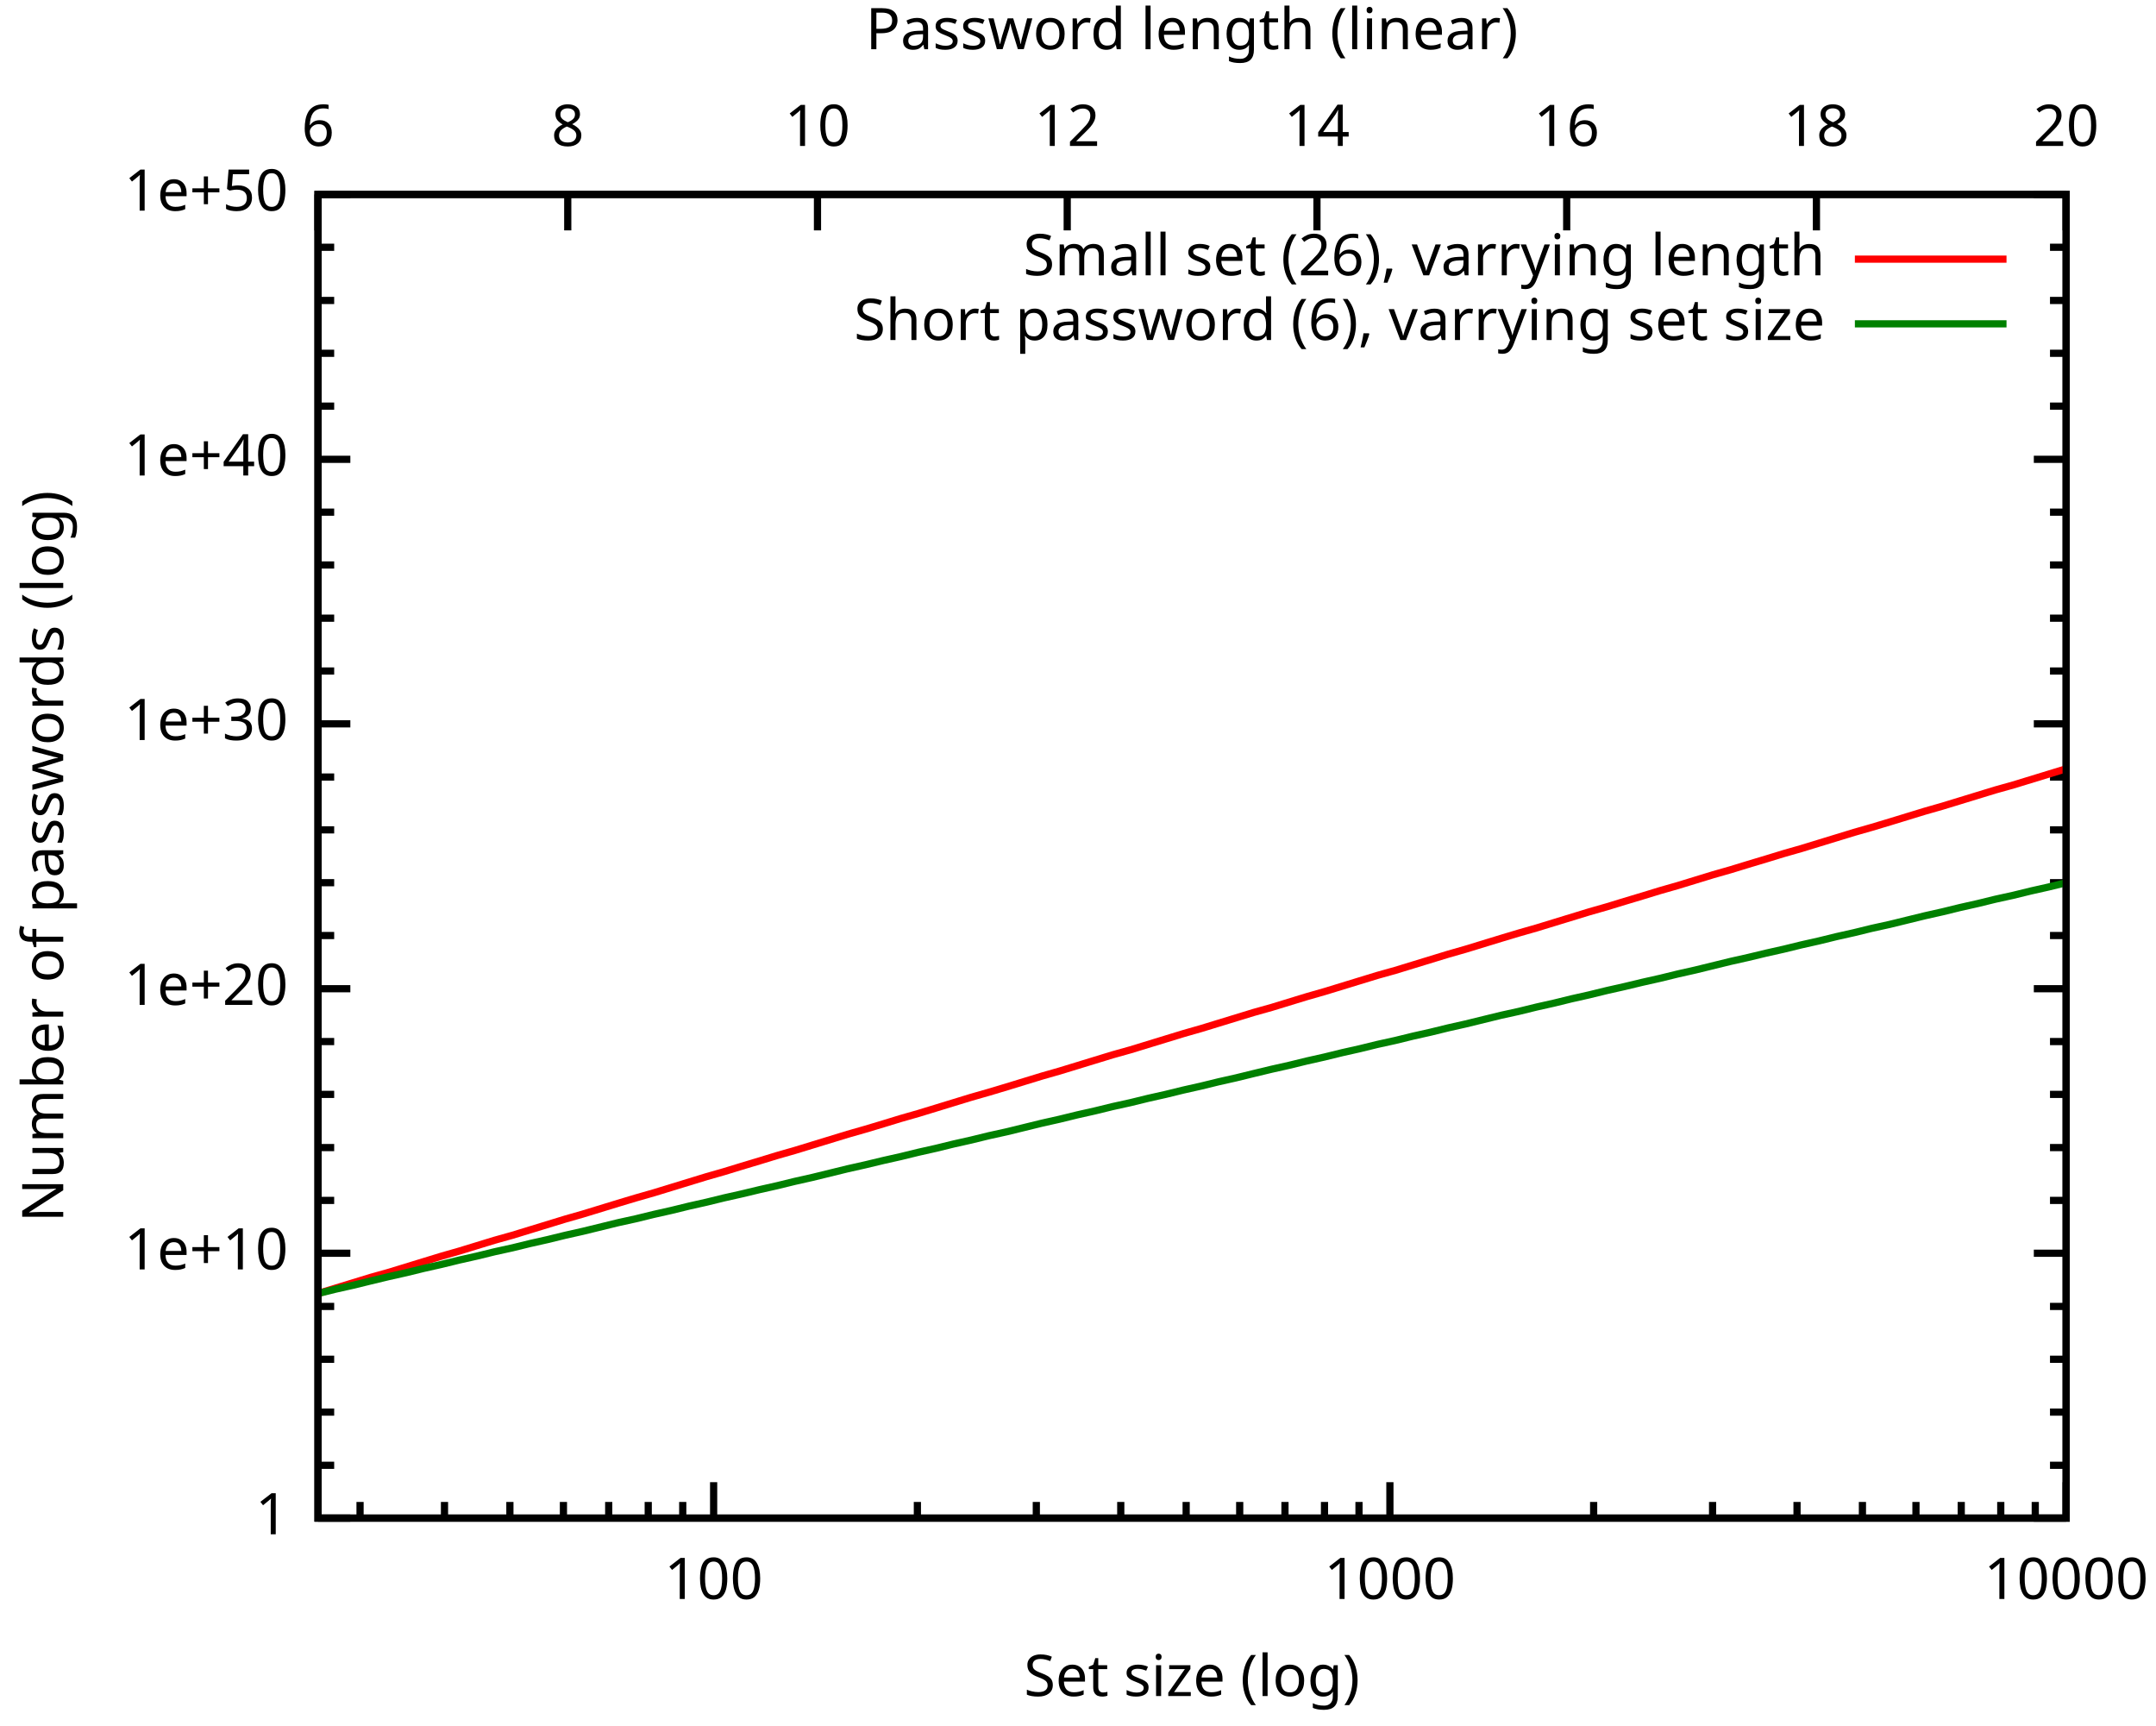
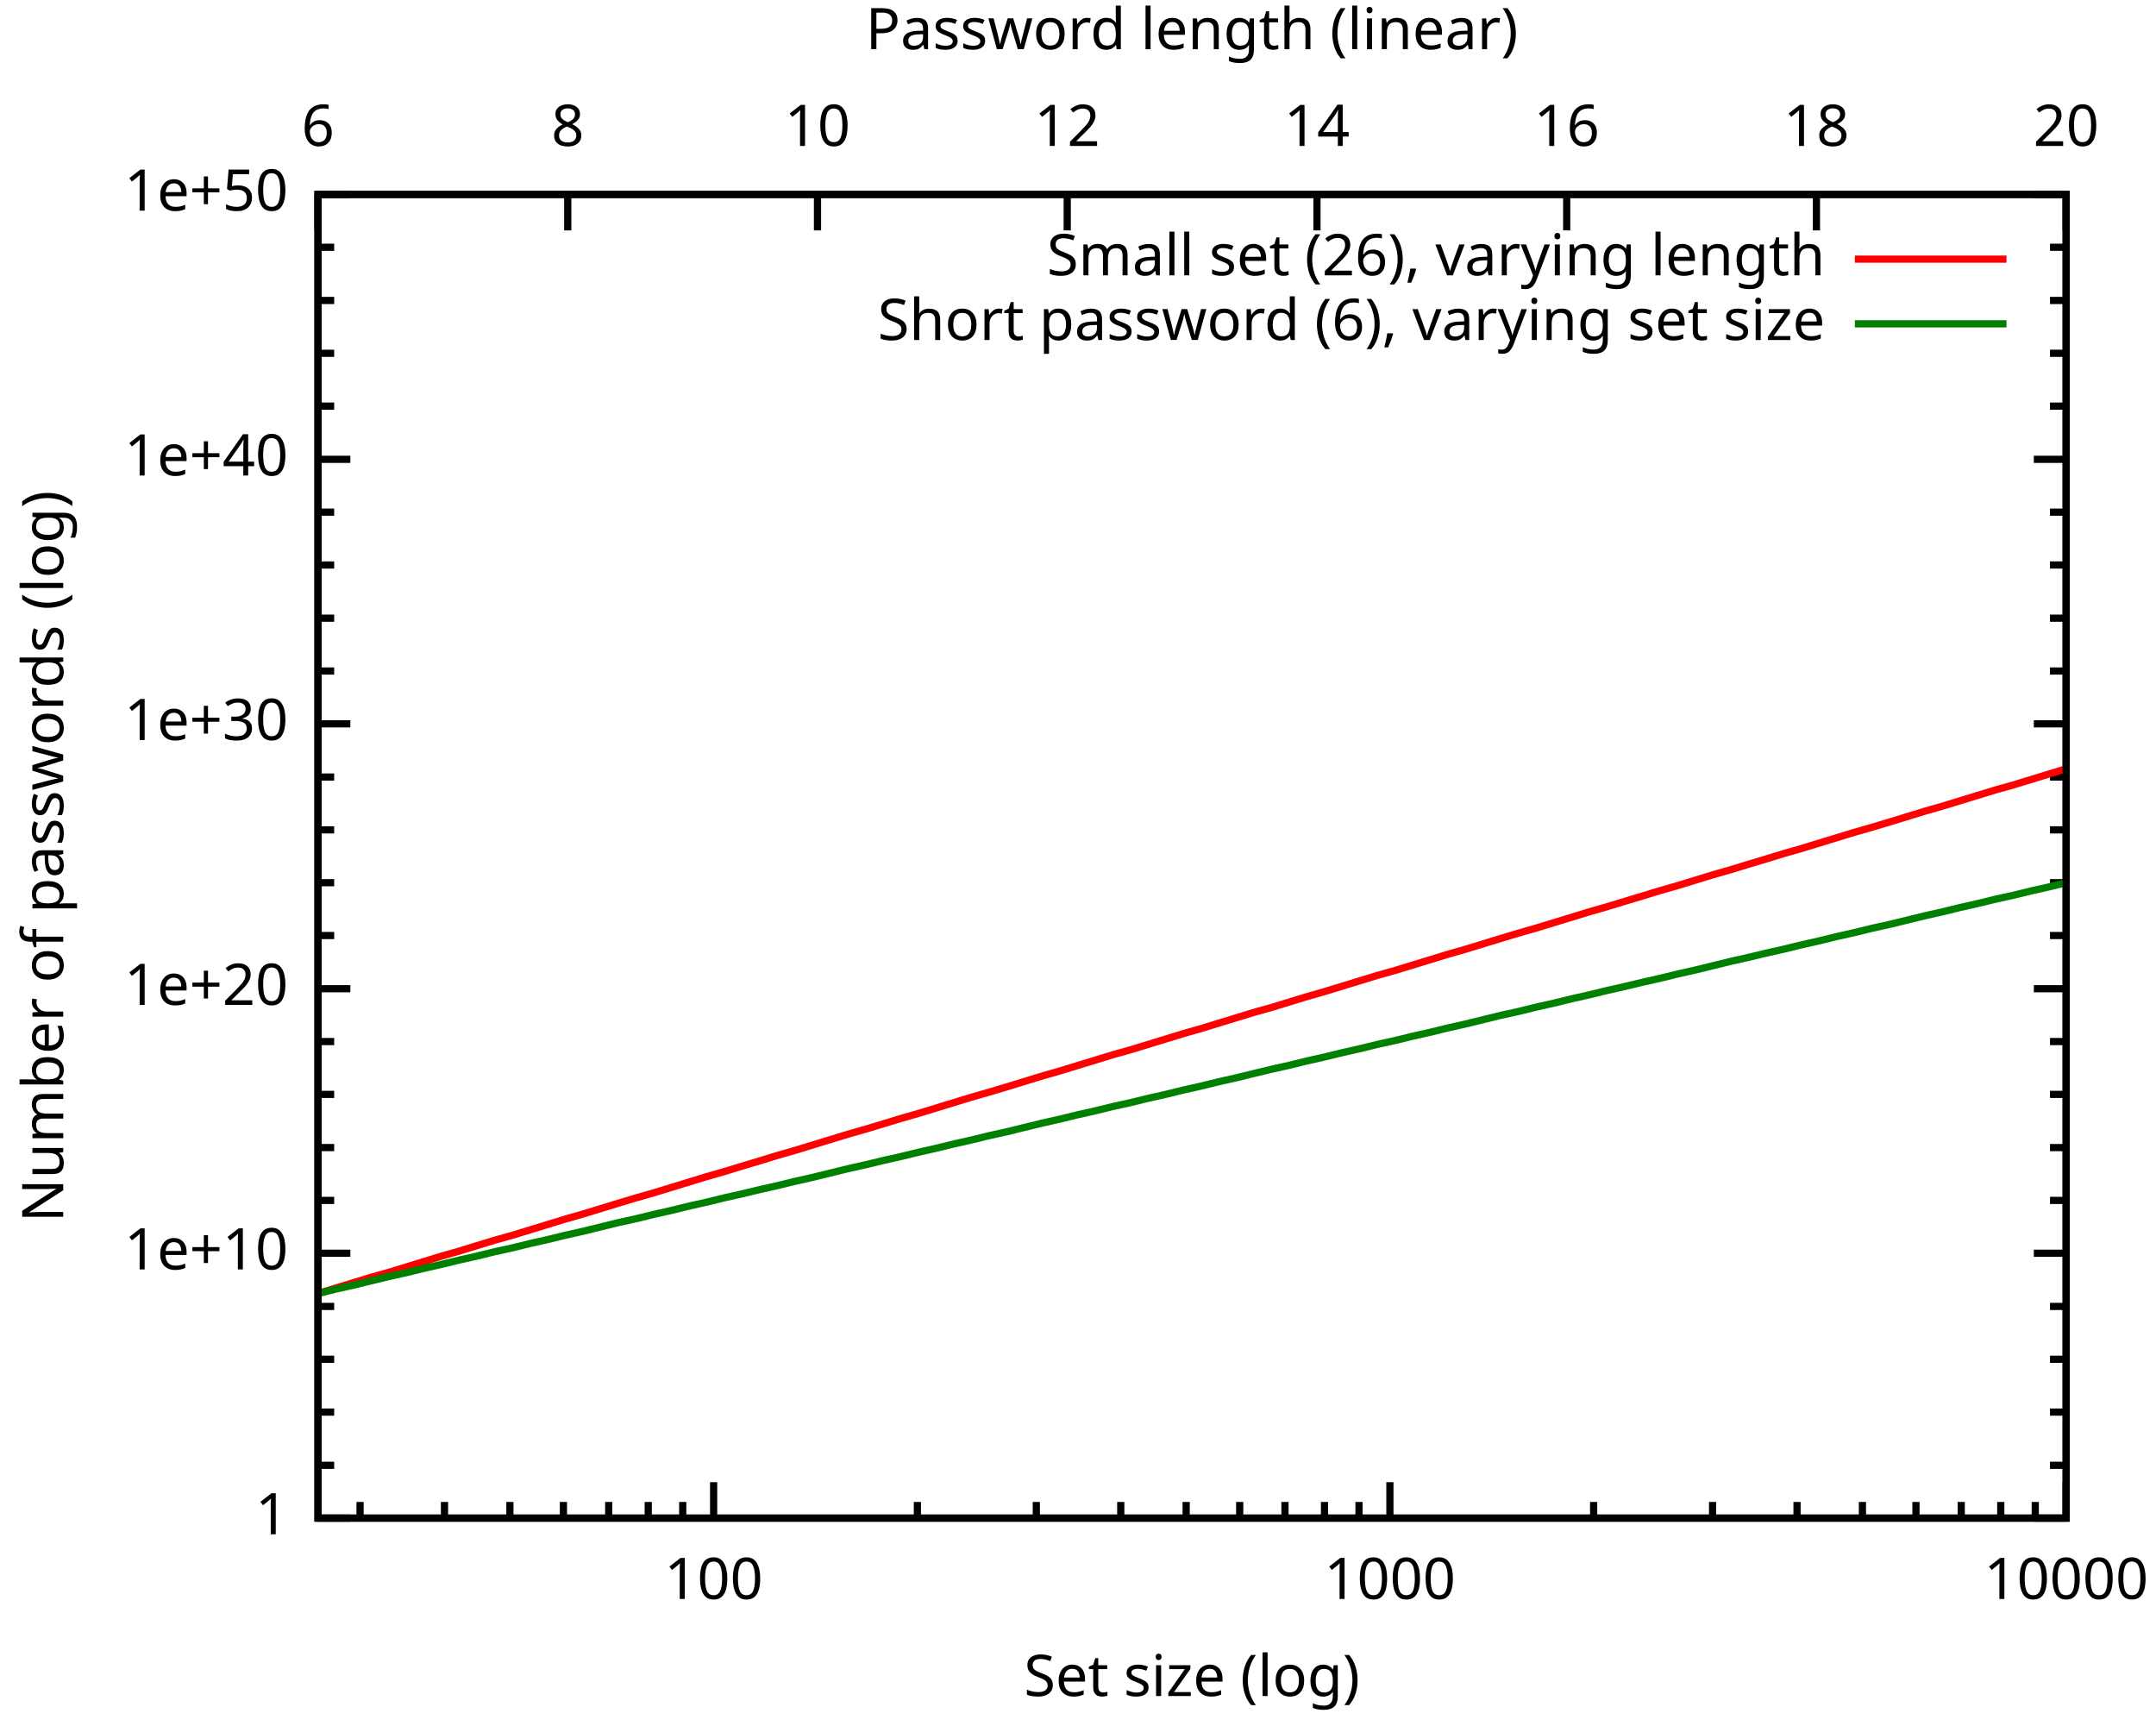
<svg xmlns="http://www.w3.org/2000/svg" xmlns:xlink="http://www.w3.org/1999/xlink" viewBox="0 0 600 480">
  <g id="gnuplot_canvas">
    <rect x="0" y="0" width="600" height="480" fill="none" />
    <defs>
      <circle id="gpDot" r="0.5" stroke-width="0.5" />
      <path id="gpPt0" stroke-width="0.222" stroke="currentColor" d="M-1,0 h2 M0,-1 v2" />
      <path id="gpPt1" stroke-width="0.222" stroke="currentColor" d="M-1,-1 L1,1 M1,-1 L-1,1" />
      <path id="gpPt2" stroke-width="0.222" stroke="currentColor" d="M-1,0 L1,0 M0,-1 L0,1 M-1,-1 L1,1 M-1,1 L1,-1" />
      <rect id="gpPt3" stroke-width="0.222" stroke="currentColor" x="-1" y="-1" width="2" height="2" />
      <rect id="gpPt4" stroke-width="0.222" stroke="currentColor" fill="currentColor" x="-1" y="-1" width="2" height="2" />
      <circle id="gpPt5" stroke-width="0.222" stroke="currentColor" cx="0" cy="0" r="1" />
      <use xlink:href="#gpPt5" id="gpPt6" fill="currentColor" stroke="none" />
      <path id="gpPt7" stroke-width="0.222" stroke="currentColor" d="M0,-1.33 L-1.33,0.67 L1.33,0.67 z" />
      <use xlink:href="#gpPt7" id="gpPt8" fill="currentColor" stroke="none" />
      <use xlink:href="#gpPt7" id="gpPt9" stroke="currentColor" transform="rotate(180)" />
      <use xlink:href="#gpPt9" id="gpPt10" fill="currentColor" stroke="none" />
      <use xlink:href="#gpPt3" id="gpPt11" stroke="currentColor" transform="rotate(45)" />
      <use xlink:href="#gpPt11" id="gpPt12" fill="currentColor" stroke="none" />
    </defs>
    <g style="fill:none; color:white; stroke:currentColor; stroke-width:2.00; stroke-linecap:butt; stroke-linejoin:miter">
</g>
    <g style="fill:none; color:black; stroke:currentColor; stroke-width:2.00; stroke-linecap:butt; stroke-linejoin:miter">
      <path stroke="black" d="M88.5,422.4 L97.5,422.4 M575.0,422.4 L566.0,422.4  h0.01" />
      <g transform="translate(80.2,426.9)" style="stroke:none; fill:black; font-family:PT Serif; font-size:12.00pt; text-anchor:end">
        <text>
          <tspan> 1</tspan>
        </text>
      </g>
      <path stroke="black" d="M88.5,407.7 L93.0,407.7 M575.0,407.7 L570.5,407.7 M88.5,392.9 L93.0,392.9 M575.0,392.9 L570.5,392.9    M88.5,378.2 L93.0,378.2 M575.0,378.2 L570.5,378.2 M88.5,363.5 L93.0,363.5 M575.0,363.5 L570.5,363.5    M88.5,348.7 L97.5,348.7 M575.0,348.7 L566.0,348.7  h0.01" />
      <g transform="translate(80.2,353.2)" style="stroke:none; fill:black; font-family:PT Serif; font-size:12.00pt; text-anchor:end">
        <text>
          <tspan> 1e+10</tspan>
        </text>
      </g>
      <path stroke="black" d="M88.5,334.0 L93.0,334.0 M575.0,334.0 L570.5,334.0 M88.5,319.3 L93.0,319.3 M575.0,319.3 L570.5,319.3    M88.5,304.5 L93.0,304.5 M575.0,304.5 L570.5,304.5 M88.5,289.8 L93.0,289.8 M575.0,289.8 L570.5,289.8    M88.5,275.1 L97.5,275.1 M575.0,275.1 L566.0,275.1  h0.01" />
      <g transform="translate(80.2,279.6)" style="stroke:none; fill:black; font-family:PT Serif; font-size:12.00pt; text-anchor:end">
        <text>
          <tspan> 1e+20</tspan>
        </text>
      </g>
      <path stroke="black" d="M88.5,260.3 L93.0,260.3 M575.0,260.3 L570.5,260.3 M88.5,245.6 L93.0,245.6 M575.0,245.6 L570.5,245.6    M88.5,230.9 L93.0,230.9 M575.0,230.9 L570.5,230.9 M88.5,216.2 L93.0,216.2 M575.0,216.2 L570.5,216.2    M88.5,201.4 L97.5,201.4 M575.0,201.4 L566.0,201.4  h0.01" />
      <g transform="translate(80.2,205.9)" style="stroke:none; fill:black; font-family:PT Serif; font-size:12.00pt; text-anchor:end">
        <text>
          <tspan> 1e+30</tspan>
        </text>
      </g>
      <path stroke="black" d="M88.5,186.7 L93.0,186.7 M575.0,186.7 L570.5,186.7 M88.5,172.0 L93.0,172.0 M575.0,172.0 L570.5,172.0    M88.5,157.2 L93.0,157.2 M575.0,157.2 L570.5,157.2 M88.5,142.5 L93.0,142.5 M575.0,142.5 L570.5,142.5    M88.5,127.8 L97.5,127.8 M575.0,127.8 L566.0,127.8  h0.01" />
      <g transform="translate(80.2,132.3)" style="stroke:none; fill:black; font-family:PT Serif; font-size:12.00pt; text-anchor:end">
        <text>
          <tspan> 1e+40</tspan>
        </text>
      </g>
      <path stroke="black" d="M88.5,113.0 L93.0,113.0 M575.0,113.0 L570.5,113.0 M88.5,98.3 L93.0,98.3 M575.0,98.3 L570.5,98.3    M88.5,83.6 L93.0,83.6 M575.0,83.6 L570.5,83.6 M88.5,68.8 L93.0,68.8 M575.0,68.8 L570.5,68.8    M88.5,54.1 L97.5,54.1 M575.0,54.1 L566.0,54.1  h0.01" />
      <g transform="translate(80.2,58.6)" style="stroke:none; fill:black; font-family:PT Serif; font-size:12.00pt; text-anchor:end">
        <text>
          <tspan> 1e+50</tspan>
        </text>
      </g>
      <path stroke="black" d="M100.2,422.4 L100.2,417.9 M123.7,422.4 L123.7,417.9 M141.9,422.4 L141.9,417.9 M156.8,422.4 L156.8,417.9    M169.4,422.4 L169.4,417.9 M180.4,422.4 L180.4,417.9 M190.0,422.4 L190.0,417.9 M198.6,422.4 L198.6,413.4     h0.01" />
      <g transform="translate(198.6,444.9)" style="stroke:none; fill:black; font-family:PT Serif; font-size:12.00pt; text-anchor:middle">
        <text>
          <tspan> 100</tspan>
        </text>
      </g>
      <path stroke="black" d="M255.3,422.4 L255.3,417.9 M288.4,422.4 L288.4,417.9 M311.9,422.4 L311.9,417.9 M330.1,422.4 L330.1,417.9    M345.0,422.4 L345.0,417.9 M357.6,422.4 L357.6,417.9 M368.6,422.4 L368.6,417.9 M378.2,422.4 L378.2,417.9    M386.8,422.4 L386.8,413.4  h0.01" />
      <g transform="translate(386.8,444.9)" style="stroke:none; fill:black; font-family:PT Serif; font-size:12.00pt; text-anchor:middle">
        <text>
          <tspan> 1000</tspan>
        </text>
      </g>
      <path stroke="black" d="M443.5,422.4 L443.5,417.9 M476.6,422.4 L476.6,417.9 M500.1,422.4 L500.1,417.9 M518.3,422.4 L518.3,417.9    M533.2,422.4 L533.2,417.9 M545.8,422.4 L545.8,417.9 M556.8,422.4 L556.8,417.9 M566.4,422.4 L566.4,417.9    M575.0,422.4 L575.0,413.4  h0.01" />
      <g transform="translate(575.0,444.9)" style="stroke:none; fill:black; font-family:PT Serif; font-size:12.00pt; text-anchor:middle">
        <text>
          <tspan> 10000</tspan>
        </text>
      </g>
      <path stroke="black" d="M88.5,54.1 L88.5,63.1  h0.01" />
      <g transform="translate(88.5,40.6)" style="stroke:none; fill:black; font-family:PT Serif; font-size:12.00pt; text-anchor:middle">
        <text>
          <tspan> 6</tspan>
        </text>
      </g>
      <path stroke="black" d="M158.0,54.1 L158.0,63.1  h0.01" />
      <g transform="translate(158.0,40.6)" style="stroke:none; fill:black; font-family:PT Serif; font-size:12.00pt; text-anchor:middle">
        <text>
          <tspan> 8</tspan>
        </text>
      </g>
      <path stroke="black" d="M227.5,54.1 L227.5,63.1  h0.01" />
      <g transform="translate(227.5,40.6)" style="stroke:none; fill:black; font-family:PT Serif; font-size:12.00pt; text-anchor:middle">
        <text>
          <tspan> 10</tspan>
        </text>
      </g>
      <path stroke="black" d="M297.0,54.1 L297.0,63.1  h0.01" />
      <g transform="translate(297.0,40.6)" style="stroke:none; fill:black; font-family:PT Serif; font-size:12.00pt; text-anchor:middle">
        <text>
          <tspan> 12</tspan>
        </text>
      </g>
      <path stroke="black" d="M366.5,54.1 L366.5,63.1  h0.01" />
      <g transform="translate(366.5,40.6)" style="stroke:none; fill:black; font-family:PT Serif; font-size:12.00pt; text-anchor:middle">
        <text>
          <tspan> 14</tspan>
        </text>
      </g>
      <path stroke="black" d="M436.0,54.1 L436.0,63.1  h0.01" />
      <g transform="translate(436.0,40.6)" style="stroke:none; fill:black; font-family:PT Serif; font-size:12.00pt; text-anchor:middle">
        <text>
          <tspan> 16</tspan>
        </text>
      </g>
      <path stroke="black" d="M505.5,54.1 L505.5,63.1  h0.01" />
      <g transform="translate(505.5,40.6)" style="stroke:none; fill:black; font-family:PT Serif; font-size:12.00pt; text-anchor:middle">
        <text>
          <tspan> 18</tspan>
        </text>
      </g>
      <path stroke="black" d="M575.0,54.1 L575.0,63.1  h0.01" />
      <g transform="translate(575.0,40.6)" style="stroke:none; fill:black; font-family:PT Serif; font-size:12.00pt; text-anchor:middle">
        <text>
          <tspan> 20</tspan>
        </text>
      </g>
      <path stroke="black" d="M88.5,54.1 L88.5,422.4 L575.0,422.4 L575.0,54.1 L88.5,54.1 Z  h0.01" />
      <g transform="translate(17.6,238.3) rotate(270)" style="stroke:none; fill:black; font-family:PT Serif; font-size:12.00pt; text-anchor:middle">
        <text>
          <tspan>Number of passwords (log)</tspan>
        </text>
      </g>
      <g transform="translate(331.7,471.9)" style="stroke:none; fill:black; font-family:PT Serif; font-size:12.00pt; text-anchor:middle">
        <text>
          <tspan>Set size (log)</tspan>
        </text>
      </g>
      <g transform="translate(331.7,13.7)" style="stroke:none; fill:black; font-family:PT Serif; font-size:12.00pt; text-anchor:middle">
        <text>
          <tspan>Password length (linear)</tspan>
        </text>
      </g>
    </g>
    <g id="gnuplot_plot_1">
      <g style="fill:none; color:red; stroke:currentColor; stroke-width:2.00; stroke-linecap:butt; stroke-linejoin:miter">
        <g transform="translate(507.9,76.6)" style="stroke:none; fill:black; font-family:PT Serif; font-size:12.00pt; text-anchor:end">
          <text>
-             <tspan>Small set (26), varrying length</tspan>
+             <tspan>Small set (26), varying length</tspan>
          </text>
        </g>
        <path d="M516.2,72.1 L558.4,72.1 M88.5,359.9 L93.4,358.4 L98.3,356.9 L103.2,355.4 L108.2,354.0 L113.1,352.5    L118.0,351.0 L122.9,349.5 L127.8,348.1 L132.7,346.6 L137.6,345.1 L142.6,343.7 L147.5,342.2 L152.4,340.7    L157.3,339.2 L162.2,337.8 L167.1,336.3 L172.0,334.8 L177.0,333.3 L181.9,331.9 L186.8,330.4 L191.7,328.9    L196.6,327.4 L201.5,326.0 L206.4,324.5 L211.4,323.0 L216.3,321.5 L221.2,320.1 L226.1,318.6 L231.0,317.1    L235.9,315.6 L240.8,314.2 L245.8,312.7 L250.7,311.2 L255.6,309.8 L260.5,308.3 L265.4,306.8 L270.3,305.3    L275.2,303.9 L280.2,302.4 L285.1,300.9 L290.0,299.4 L294.9,298.0 L299.8,296.5 L304.7,295.0 L309.6,293.5    L314.6,292.1 L319.5,290.6 L324.4,289.1 L329.3,287.6 L334.2,286.2 L339.1,284.7 L344.0,283.2 L348.9,281.7    L353.9,280.3 L358.8,278.8 L363.7,277.3 L368.6,275.9 L373.5,274.4 L378.4,272.9 L383.3,271.4 L388.3,270.0    L393.2,268.5 L398.1,267.0 L403.0,265.5 L407.9,264.1 L412.8,262.6 L417.7,261.1 L422.7,259.6 L427.6,258.2    L432.5,256.7 L437.4,255.2 L442.3,253.7 L447.2,252.3 L452.1,250.8 L457.1,249.3 L462.0,247.8 L466.9,246.4    L471.8,244.9 L476.7,243.4 L481.6,242.0 L486.5,240.5 L491.5,239.0 L496.4,237.5 L501.3,236.1 L506.2,234.6    L511.1,233.1 L516.0,231.6 L520.9,230.2 L525.9,228.7 L530.8,227.2 L535.7,225.7 L540.6,224.3 L545.5,222.8    L550.4,221.3 L555.3,219.8 L560.3,218.4 L565.2,216.9 L570.1,215.4 L575.0,213.9  h0.01" />
      </g>
    </g>
    <g id="gnuplot_plot_2">
      <g style="fill:none; color:green; stroke:currentColor; stroke-width:2.00; stroke-linecap:butt; stroke-linejoin:miter">
        <g transform="translate(507.9,94.6)" style="stroke:none; fill:black; font-family:PT Serif; font-size:12.00pt; text-anchor:end">
          <text>
-             <tspan>Short password (6), varrying set size</tspan>
+             <tspan>Short password (6), varying set size</tspan>
          </text>
        </g>
        <path d="M516.2,90.1 L558.4,90.1 M88.5,359.9 L93.4,358.7 L98.3,357.6 L103.2,356.4 L108.2,355.2 L113.1,354.1    L118.0,352.9 L122.9,351.8 L127.8,350.6 L132.7,349.5 L137.6,348.3 L142.6,347.2 L147.5,346.0 L152.4,344.9    L157.3,343.7 L162.2,342.6 L167.1,341.4 L172.0,340.2 L177.0,339.1 L181.9,337.9 L186.8,336.8 L191.7,335.6    L196.6,334.5 L201.5,333.3 L206.4,332.2 L211.4,331.0 L216.3,329.9 L221.2,328.7 L226.1,327.6 L231.0,326.4    L235.9,325.2 L240.8,324.1 L245.8,322.9 L250.7,321.8 L255.6,320.6 L260.5,319.5 L265.4,318.3 L270.3,317.2    L275.2,316.0 L280.2,314.9 L285.1,313.7 L290.0,312.5 L294.9,311.4 L299.8,310.2 L304.7,309.1 L309.6,307.9    L314.6,306.8 L319.5,305.6 L324.4,304.5 L329.3,303.3 L334.2,302.2 L339.1,301.0 L344.0,299.9 L348.9,298.7    L353.9,297.5 L358.8,296.4 L363.7,295.2 L368.6,294.1 L373.5,292.9 L378.4,291.8 L383.3,290.6 L388.3,289.5    L393.2,288.3 L398.1,287.2 L403.0,286.0 L407.9,284.9 L412.8,283.7 L417.7,282.5 L422.7,281.4 L427.6,280.2    L432.5,279.1 L437.4,277.9 L442.3,276.8 L447.2,275.6 L452.1,274.5 L457.1,273.3 L462.0,272.2 L466.9,271.0    L471.8,269.9 L476.7,268.7 L481.6,267.5 L486.5,266.4 L491.5,265.2 L496.4,264.1 L501.3,262.9 L506.2,261.8    L511.1,260.6 L516.0,259.5 L520.9,258.3 L525.9,257.2 L530.8,256.0 L535.7,254.8 L540.6,253.7 L545.5,252.5    L550.4,251.4 L555.3,250.2 L560.3,249.1 L565.2,247.9 L570.1,246.8 L575.0,245.6  h0.01" />
      </g>
    </g>
    <g style="fill:none; color:black; stroke:currentColor; stroke-width:2.00; stroke-linecap:butt; stroke-linejoin:miter">
      <path stroke="black" d="M88.5,54.1 L88.5,422.4 L575.0,422.4 L575.0,54.1 L88.5,54.1 Z  h0.01" />
    </g>
  </g>
</svg>
